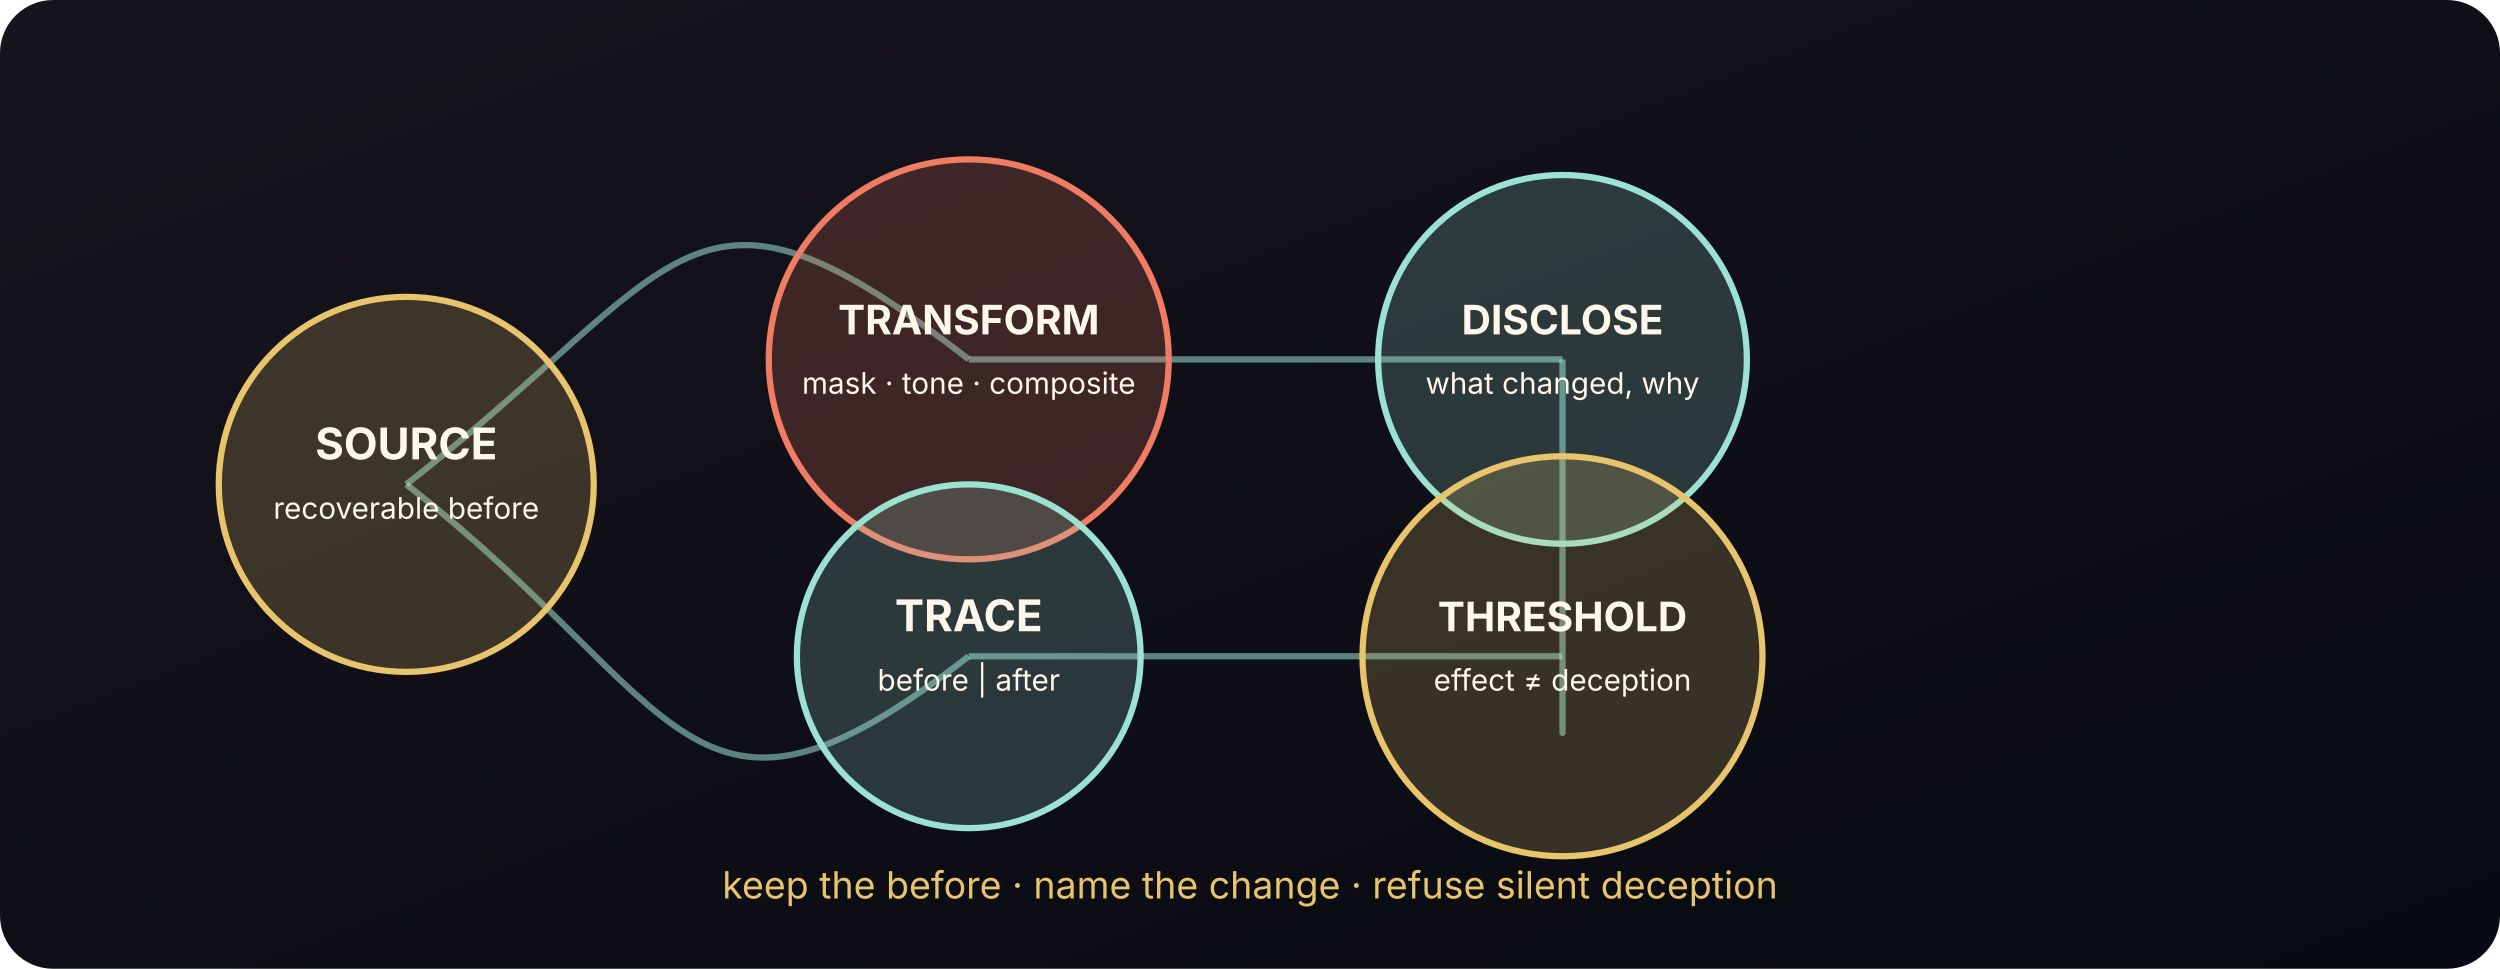
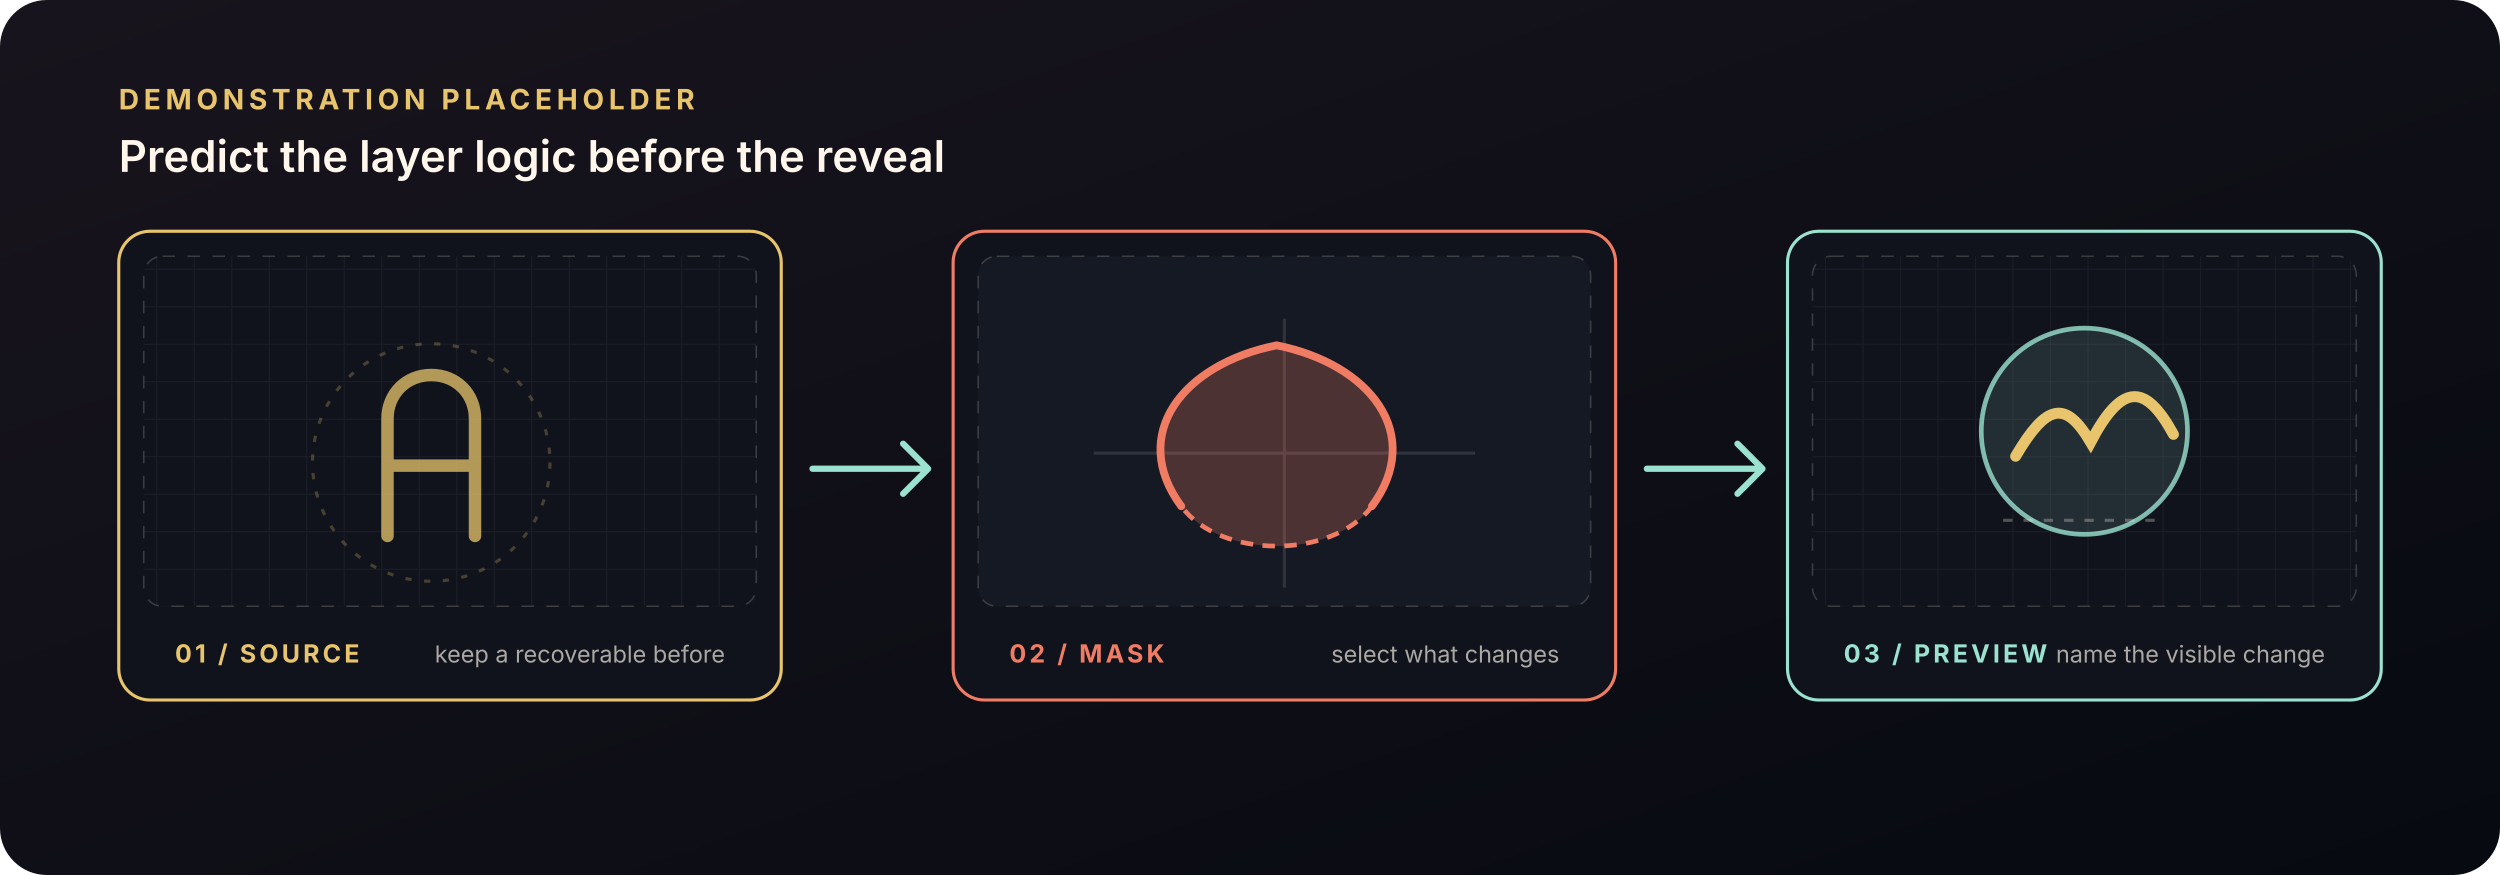
- <svg xmlns="http://www.w3.org/2000/svg" viewBox="0 0 1600 620" role="img" aria-labelledby="title-i-4-efectos-semantic desc-i-4-efectos-semantic">
+ <svg xmlns="http://www.w3.org/2000/svg" viewBox="0 0 1600 560" role="img" aria-labelledby="title-i-4-breakdown desc-i-4-breakdown">
  <defs>
-     <linearGradient id="semantic-ground-i-4-efectos" x1="0" y1="0" x2="1" y2="1">
-       <stop offset="0" stop-color="#18141D" />
+     <linearGradient id="ground-i-4-breakdown" x1="0" y1="0" x2="1" y2="1">
+       <stop stop-color="#18141D" />
      <stop offset="1" stop-color="#070A11" />
    </linearGradient>
+     <pattern id="grid-i-4-breakdown" width="24" height="24" patternUnits="userSpaceOnUse">
+       <path d="M24 0H0V24" fill="none" stroke="#FFF7EC" stroke-opacity=".06" stroke-width="1" />
+     </pattern>
  </defs>
-   <rect width="1600" height="620" rx="34" fill="url(#semantic-ground-i-4-efectos)" />
-   <g fill="none">
-     <path d="M260 310 C440 170 440 90 620 230" fill="none" stroke="#9BE2D1" stroke-width="4" stroke-opacity=".55" />
-     <path d="M620 230 C810 230 810 230 1000 230" fill="none" stroke="#9BE2D1" stroke-width="4" stroke-opacity=".55" />
-     <path d="M260 310 C440 450 440 560 620 420" fill="none" stroke="#9BE2D1" stroke-width="4" stroke-opacity=".55" />
-     <path d="M620 420 C810 420 810 420 1000 420" fill="none" stroke="#9BE2D1" stroke-width="4" stroke-opacity=".55" />
-     <path d="M1000 230 C1000 370 1000 560 1000 420" fill="none" stroke="#9BE2D1" stroke-width="4" stroke-opacity=".55" />
-   </g>
-   <g font-family="Inter,Arial,sans-serif">
-     <g transform="translate(260 310)">
-       <circle r="120" fill="#E8C56C" fill-opacity=".2" stroke="#E8C56C" stroke-width="4" />
-       <text y="-16" text-anchor="middle" fill="#FFF7EC" font-family="Inter,Arial,sans-serif" font-size="28" font-weight="700">SOURCE</text>
-       <text y="22" text-anchor="middle" fill="#FFF7EC" font-family="Inter,Arial,sans-serif" font-size="19">recoverable before</text>
+   <rect width="1600" height="560" rx="30" fill="url(#ground-i-4-breakdown)" />
+   <g font-family="Inter,Arial,sans-serif" fill="#FFF7EC">
+     <text x="76" y="70" font-size="18" font-weight="700" letter-spacing="3" fill="#E8C56C">DEMONSTRATION PLACEHOLDER</text>
+     <text x="76" y="110" font-size="28" font-weight="600">Predict the layer logic before the reveal</text>
+     <g transform="translate(76 148)">
+       <rect width="424" height="300" rx="20" fill="#10131C" stroke="#E8C56C" stroke-width="2" />
+       <rect x="16" y="16" width="392" height="224" rx="12" fill="url(#grid-i-4-breakdown)" stroke="#FFF7EC" stroke-opacity=".18" stroke-dasharray="8 8" />
+       <path d="M172 195V120c0-16 12-28 28-28s28 12 28 28v75m-56-45h56" fill="none" stroke="#E8C56C" stroke-width="8" stroke-linecap="round" stroke-linejoin="round" opacity=".75" />
+       <circle cx="200" cy="148" r="76" fill="none" stroke="#E8C56C" stroke-opacity=".26" stroke-width="2" stroke-dasharray="4 8" />
+       <text x="36" y="276" font-size="16" font-weight="700" letter-spacing="2" fill="#E8C56C">01 / SOURCE</text>
+       <text x="388" y="276" text-anchor="end" font-size="15" opacity=".65">keep a recoverable before</text>
    </g>
-     <g transform="translate(620 230)">
-       <circle r="128" fill="#F07C63" fill-opacity=".2" stroke="#F07C63" stroke-width="4" />
-       <text y="-16" text-anchor="middle" fill="#FFF7EC" font-family="Inter,Arial,sans-serif" font-size="26" font-weight="700">TRANSFORM</text>
-       <text y="22" text-anchor="middle" fill="#FFF7EC" font-family="Inter,Arial,sans-serif" font-size="19">mask · tone · composite</text>
+     <path d="M520 300h74m-16-16 16 16-16 16" fill="none" stroke="#9BE2D1" stroke-width="4" stroke-linecap="round" stroke-linejoin="round" />
+     <g transform="translate(610 148)">
+       <rect width="424" height="300" rx="20" fill="#10131C" stroke="#F07C63" stroke-width="2" />
+       <rect x="16" y="16" width="392" height="224" rx="12" fill="#151923" stroke="#FFF7EC" stroke-opacity=".18" stroke-dasharray="8 8" />
+       <path d="M90 142h244M212 56v172" stroke="#FFF7EC" stroke-opacity=".12" stroke-width="2" />
+       <path d="M146 176c-34-46 1-91 61-103 60 12 95 57 61 103-25 34-97 34-122 0Z" fill="#F07C63" fill-opacity=".25" stroke="#F07C63" stroke-width="3" stroke-dasharray="8 6" />
+       <path d="M146 176c-34-46 1-91 61-103 60 12 95 57 61 103" fill="none" stroke="#F07C63" stroke-width="5" stroke-linecap="round" />
+       <text x="36" y="276" font-size="16" font-weight="700" letter-spacing="2" fill="#F07C63">02 / MASK</text>
+       <text x="388" y="276" text-anchor="end" font-size="15" opacity=".65">select what changes</text>
    </g>
-     <g transform="translate(1000 230)">
-       <circle r="118" fill="#9BE2D1" fill-opacity=".2" stroke="#9BE2D1" stroke-width="4" />
-       <text y="-16" text-anchor="middle" fill="#FFF7EC" font-family="Inter,Arial,sans-serif" font-size="26" font-weight="700">DISCLOSE</text>
-       <text y="22" text-anchor="middle" fill="#FFF7EC" font-family="Inter,Arial,sans-serif" font-size="19">what changed, why</text>
+     <path d="M1054 300h74m-16-16 16 16-16 16" fill="none" stroke="#9BE2D1" stroke-width="4" stroke-linecap="round" stroke-linejoin="round" />
+     <g transform="translate(1144 148)">
+       <rect width="380" height="300" rx="20" fill="#10131C" stroke="#9BE2D1" stroke-width="2" />
+       <rect x="16" y="16" width="348" height="224" rx="12" fill="url(#grid-i-4-breakdown)" stroke="#FFF7EC" stroke-opacity=".18" stroke-dasharray="8 8" />
+       <circle cx="190" cy="128" r="66" fill="#9BE2D1" fill-opacity=".13" stroke="#9BE2D1" stroke-opacity=".8" stroke-width="3" />
+       <path d="M146 144c20-34 32-36 48-9 20-38 35-38 53-5" fill="none" stroke="#E8C56C" stroke-width="7" stroke-linecap="round" />
+       <path d="M138 185h104" stroke="#FFF7EC" stroke-opacity=".28" stroke-width="2" stroke-dasharray="6 7" />
+       <text x="36" y="276" font-size="16" font-weight="700" letter-spacing="2" fill="#9BE2D1">03 / PREVIEW</text>
+       <text x="344" y="276" text-anchor="end" font-size="15" opacity=".65">name the visible change</text>
    </g>
-     <g transform="translate(620 420)">
-       <circle r="110" fill="#9BE2D1" fill-opacity=".2" stroke="#9BE2D1" stroke-width="4" />
-       <text y="-16" text-anchor="middle" fill="#FFF7EC" font-family="Inter,Arial,sans-serif" font-size="28" font-weight="700">TRACE</text>
-       <text y="22" text-anchor="middle" fill="#FFF7EC" font-family="Inter,Arial,sans-serif" font-size="19">before | after</text>
-     </g>
-     <g transform="translate(1000 420)">
-       <circle r="128" fill="#E8C56C" fill-opacity=".2" stroke="#E8C56C" stroke-width="4" />
-       <text y="-16" text-anchor="middle" fill="#FFF7EC" font-family="Inter,Arial,sans-serif" font-size="26" font-weight="700">THRESHOLD</text>
-       <text y="22" text-anchor="middle" fill="#FFF7EC" font-family="Inter,Arial,sans-serif" font-size="19">effect ≠ deception</text>
-     </g>
-     <text x="800" y="575" text-anchor="middle" fill="#E8C56C" font-size="24">keep the before · name the change · refuse silent deception</text>
  </g>
</svg>
